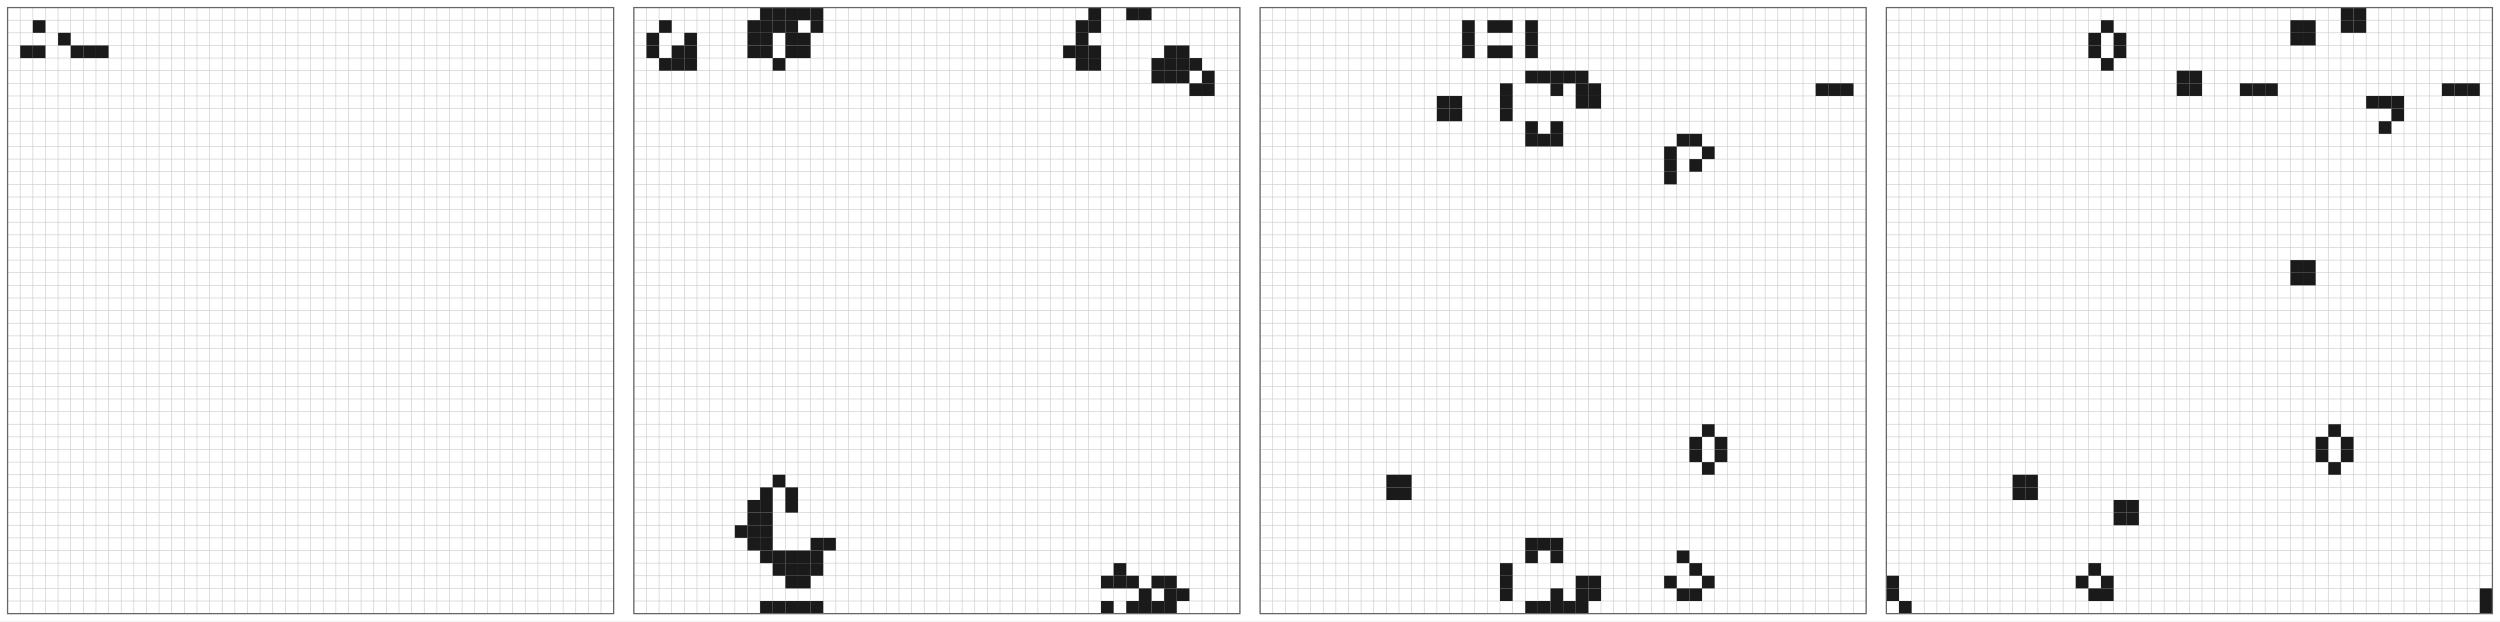
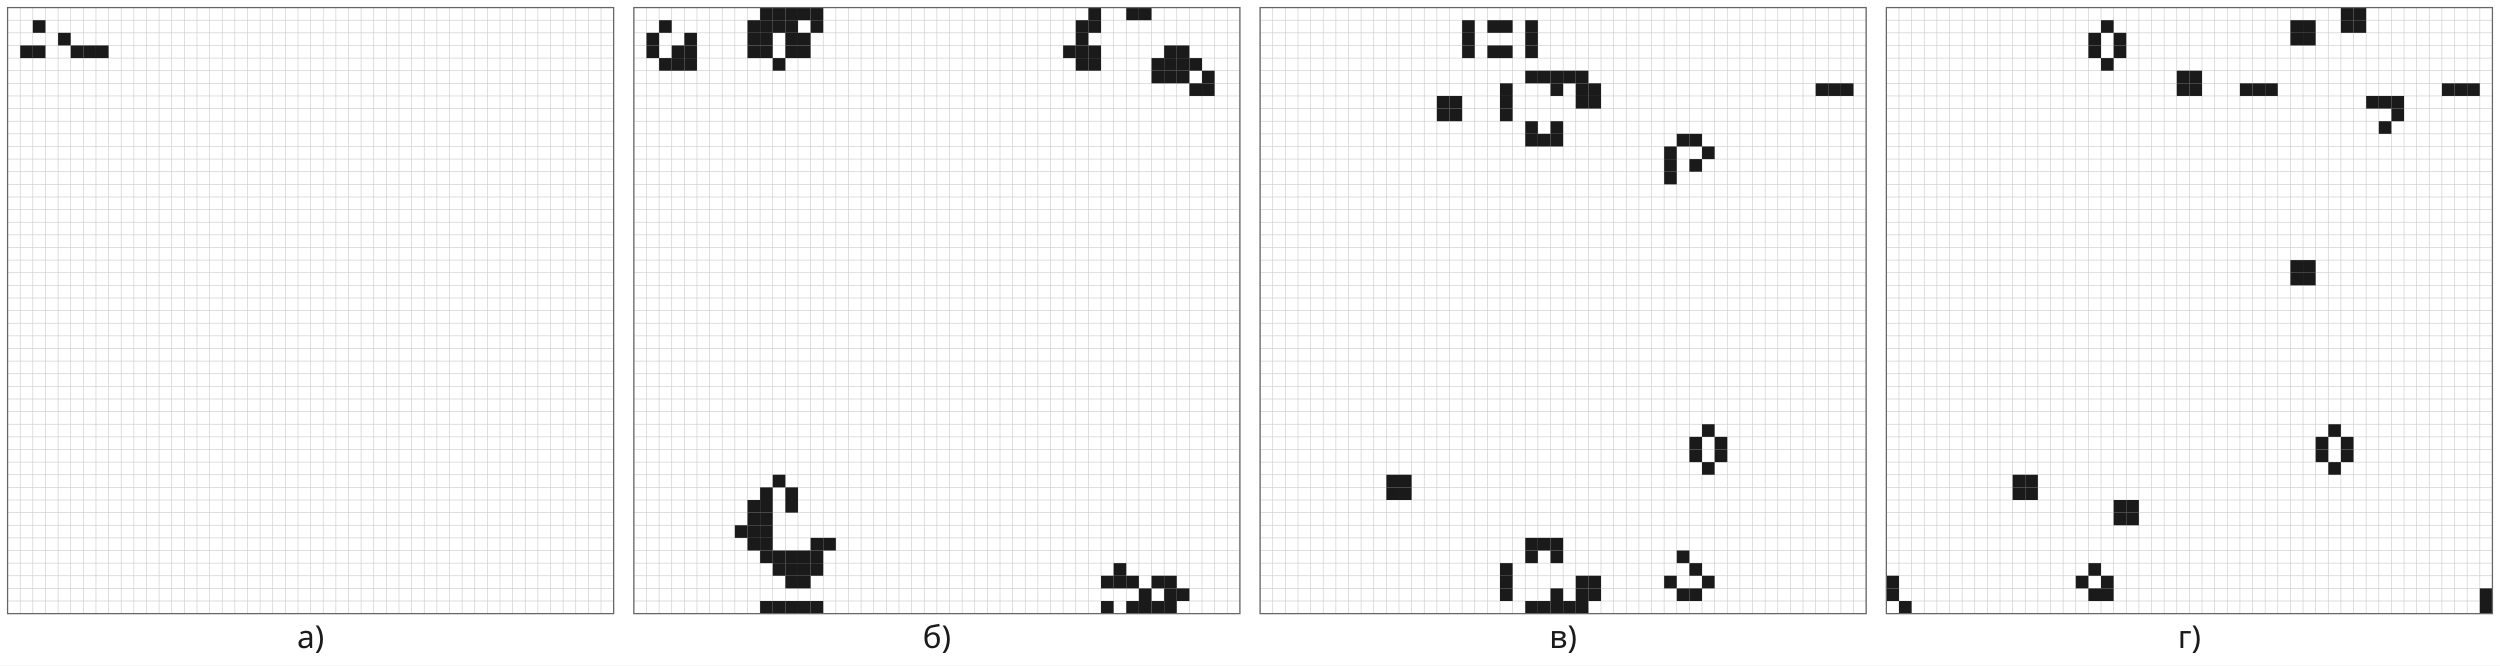
- <svg xmlns="http://www.w3.org/2000/svg" viewBox="0 0 1980 492" width="1980" height="492">
-   <rect width="1980" height="492" fill="#ffffff" />
+ <svg xmlns="http://www.w3.org/2000/svg" viewBox="0 0 1980 527" width="1980" height="527">
+   <rect width="1980" height="527" fill="#ffffff" />
  <g stroke="#cccccc" stroke-width="0.5">
    <line x1="6" y1="6" x2="6" y2="486" />
    <line x1="16" y1="6" x2="16" y2="486" />
    <line x1="26" y1="6" x2="26" y2="486" />
    <line x1="36" y1="6" x2="36" y2="486" />
    <line x1="46" y1="6" x2="46" y2="486" />
    <line x1="56" y1="6" x2="56" y2="486" />
    <line x1="66" y1="6" x2="66" y2="486" />
    <line x1="76" y1="6" x2="76" y2="486" />
    <line x1="86" y1="6" x2="86" y2="486" />
    <line x1="96" y1="6" x2="96" y2="486" />
    <line x1="106" y1="6" x2="106" y2="486" />
    <line x1="116" y1="6" x2="116" y2="486" />
    <line x1="126" y1="6" x2="126" y2="486" />
    <line x1="136" y1="6" x2="136" y2="486" />
    <line x1="146" y1="6" x2="146" y2="486" />
    <line x1="156" y1="6" x2="156" y2="486" />
    <line x1="166" y1="6" x2="166" y2="486" />
    <line x1="176" y1="6" x2="176" y2="486" />
    <line x1="186" y1="6" x2="186" y2="486" />
    <line x1="196" y1="6" x2="196" y2="486" />
    <line x1="206" y1="6" x2="206" y2="486" />
    <line x1="216" y1="6" x2="216" y2="486" />
    <line x1="226" y1="6" x2="226" y2="486" />
    <line x1="236" y1="6" x2="236" y2="486" />
    <line x1="246" y1="6" x2="246" y2="486" />
    <line x1="256" y1="6" x2="256" y2="486" />
    <line x1="266" y1="6" x2="266" y2="486" />
    <line x1="276" y1="6" x2="276" y2="486" />
    <line x1="286" y1="6" x2="286" y2="486" />
    <line x1="296" y1="6" x2="296" y2="486" />
    <line x1="306" y1="6" x2="306" y2="486" />
    <line x1="316" y1="6" x2="316" y2="486" />
    <line x1="326" y1="6" x2="326" y2="486" />
    <line x1="336" y1="6" x2="336" y2="486" />
    <line x1="346" y1="6" x2="346" y2="486" />
    <line x1="356" y1="6" x2="356" y2="486" />
    <line x1="366" y1="6" x2="366" y2="486" />
    <line x1="376" y1="6" x2="376" y2="486" />
    <line x1="386" y1="6" x2="386" y2="486" />
    <line x1="396" y1="6" x2="396" y2="486" />
    <line x1="406" y1="6" x2="406" y2="486" />
    <line x1="416" y1="6" x2="416" y2="486" />
    <line x1="426" y1="6" x2="426" y2="486" />
    <line x1="436" y1="6" x2="436" y2="486" />
    <line x1="446" y1="6" x2="446" y2="486" />
    <line x1="456" y1="6" x2="456" y2="486" />
    <line x1="466" y1="6" x2="466" y2="486" />
    <line x1="476" y1="6" x2="476" y2="486" />
    <line x1="486" y1="6" x2="486" y2="486" />
    <line x1="6" y1="6" x2="486" y2="6" />
    <line x1="6" y1="16" x2="486" y2="16" />
    <line x1="6" y1="26" x2="486" y2="26" />
    <line x1="6" y1="36" x2="486" y2="36" />
    <line x1="6" y1="46" x2="486" y2="46" />
    <line x1="6" y1="56" x2="486" y2="56" />
    <line x1="6" y1="66" x2="486" y2="66" />
    <line x1="6" y1="76" x2="486" y2="76" />
    <line x1="6" y1="86" x2="486" y2="86" />
    <line x1="6" y1="96" x2="486" y2="96" />
    <line x1="6" y1="106" x2="486" y2="106" />
    <line x1="6" y1="116" x2="486" y2="116" />
    <line x1="6" y1="126" x2="486" y2="126" />
    <line x1="6" y1="136" x2="486" y2="136" />
    <line x1="6" y1="146" x2="486" y2="146" />
    <line x1="6" y1="156" x2="486" y2="156" />
    <line x1="6" y1="166" x2="486" y2="166" />
    <line x1="6" y1="176" x2="486" y2="176" />
    <line x1="6" y1="186" x2="486" y2="186" />
    <line x1="6" y1="196" x2="486" y2="196" />
    <line x1="6" y1="206" x2="486" y2="206" />
    <line x1="6" y1="216" x2="486" y2="216" />
    <line x1="6" y1="226" x2="486" y2="226" />
    <line x1="6" y1="236" x2="486" y2="236" />
    <line x1="6" y1="246" x2="486" y2="246" />
    <line x1="6" y1="256" x2="486" y2="256" />
    <line x1="6" y1="266" x2="486" y2="266" />
    <line x1="6" y1="276" x2="486" y2="276" />
    <line x1="6" y1="286" x2="486" y2="286" />
    <line x1="6" y1="296" x2="486" y2="296" />
    <line x1="6" y1="306" x2="486" y2="306" />
    <line x1="6" y1="316" x2="486" y2="316" />
    <line x1="6" y1="326" x2="486" y2="326" />
    <line x1="6" y1="336" x2="486" y2="336" />
    <line x1="6" y1="346" x2="486" y2="346" />
    <line x1="6" y1="356" x2="486" y2="356" />
    <line x1="6" y1="366" x2="486" y2="366" />
    <line x1="6" y1="376" x2="486" y2="376" />
    <line x1="6" y1="386" x2="486" y2="386" />
    <line x1="6" y1="396" x2="486" y2="396" />
    <line x1="6" y1="406" x2="486" y2="406" />
    <line x1="6" y1="416" x2="486" y2="416" />
    <line x1="6" y1="426" x2="486" y2="426" />
    <line x1="6" y1="436" x2="486" y2="436" />
    <line x1="6" y1="446" x2="486" y2="446" />
    <line x1="6" y1="456" x2="486" y2="456" />
    <line x1="6" y1="466" x2="486" y2="466" />
    <line x1="6" y1="476" x2="486" y2="476" />
    <line x1="6" y1="486" x2="486" y2="486" />
  </g>
  <rect x="26" y="16" width="10" height="10" fill="#1a1a1a" />
  <rect x="46" y="26" width="10" height="10" fill="#1a1a1a" />
  <rect x="16" y="36" width="10" height="10" fill="#1a1a1a" />
  <rect x="26" y="36" width="10" height="10" fill="#1a1a1a" />
  <rect x="56" y="36" width="10" height="10" fill="#1a1a1a" />
  <rect x="66" y="36" width="10" height="10" fill="#1a1a1a" />
  <rect x="76" y="36" width="10" height="10" fill="#1a1a1a" />
  <rect x="6" y="6" width="480" height="480" fill="none" stroke="#666666" stroke-width="1" />
+   <text x="246.0" y="503.5" font-family="osifont, ISOCPEUR, sans-serif" font-size="25" text-anchor="middle" dominant-baseline="central" fill="#1a1a1a">а)</text>
  <g stroke="#cccccc" stroke-width="0.5">
    <line x1="502" y1="6" x2="502" y2="486" />
    <line x1="512" y1="6" x2="512" y2="486" />
    <line x1="522" y1="6" x2="522" y2="486" />
    <line x1="532" y1="6" x2="532" y2="486" />
    <line x1="542" y1="6" x2="542" y2="486" />
    <line x1="552" y1="6" x2="552" y2="486" />
    <line x1="562" y1="6" x2="562" y2="486" />
    <line x1="572" y1="6" x2="572" y2="486" />
    <line x1="582" y1="6" x2="582" y2="486" />
    <line x1="592" y1="6" x2="592" y2="486" />
    <line x1="602" y1="6" x2="602" y2="486" />
    <line x1="612" y1="6" x2="612" y2="486" />
    <line x1="622" y1="6" x2="622" y2="486" />
    <line x1="632" y1="6" x2="632" y2="486" />
    <line x1="642" y1="6" x2="642" y2="486" />
    <line x1="652" y1="6" x2="652" y2="486" />
    <line x1="662" y1="6" x2="662" y2="486" />
    <line x1="672" y1="6" x2="672" y2="486" />
    <line x1="682" y1="6" x2="682" y2="486" />
    <line x1="692" y1="6" x2="692" y2="486" />
    <line x1="702" y1="6" x2="702" y2="486" />
    <line x1="712" y1="6" x2="712" y2="486" />
    <line x1="722" y1="6" x2="722" y2="486" />
    <line x1="732" y1="6" x2="732" y2="486" />
    <line x1="742" y1="6" x2="742" y2="486" />
    <line x1="752" y1="6" x2="752" y2="486" />
    <line x1="762" y1="6" x2="762" y2="486" />
    <line x1="772" y1="6" x2="772" y2="486" />
    <line x1="782" y1="6" x2="782" y2="486" />
    <line x1="792" y1="6" x2="792" y2="486" />
    <line x1="802" y1="6" x2="802" y2="486" />
    <line x1="812" y1="6" x2="812" y2="486" />
    <line x1="822" y1="6" x2="822" y2="486" />
    <line x1="832" y1="6" x2="832" y2="486" />
    <line x1="842" y1="6" x2="842" y2="486" />
    <line x1="852" y1="6" x2="852" y2="486" />
    <line x1="862" y1="6" x2="862" y2="486" />
    <line x1="872" y1="6" x2="872" y2="486" />
    <line x1="882" y1="6" x2="882" y2="486" />
    <line x1="892" y1="6" x2="892" y2="486" />
    <line x1="902" y1="6" x2="902" y2="486" />
    <line x1="912" y1="6" x2="912" y2="486" />
    <line x1="922" y1="6" x2="922" y2="486" />
    <line x1="932" y1="6" x2="932" y2="486" />
    <line x1="942" y1="6" x2="942" y2="486" />
    <line x1="952" y1="6" x2="952" y2="486" />
    <line x1="962" y1="6" x2="962" y2="486" />
    <line x1="972" y1="6" x2="972" y2="486" />
    <line x1="982" y1="6" x2="982" y2="486" />
    <line x1="502" y1="6" x2="982" y2="6" />
    <line x1="502" y1="16" x2="982" y2="16" />
    <line x1="502" y1="26" x2="982" y2="26" />
    <line x1="502" y1="36" x2="982" y2="36" />
    <line x1="502" y1="46" x2="982" y2="46" />
    <line x1="502" y1="56" x2="982" y2="56" />
    <line x1="502" y1="66" x2="982" y2="66" />
    <line x1="502" y1="76" x2="982" y2="76" />
    <line x1="502" y1="86" x2="982" y2="86" />
    <line x1="502" y1="96" x2="982" y2="96" />
    <line x1="502" y1="106" x2="982" y2="106" />
    <line x1="502" y1="116" x2="982" y2="116" />
    <line x1="502" y1="126" x2="982" y2="126" />
    <line x1="502" y1="136" x2="982" y2="136" />
    <line x1="502" y1="146" x2="982" y2="146" />
    <line x1="502" y1="156" x2="982" y2="156" />
    <line x1="502" y1="166" x2="982" y2="166" />
    <line x1="502" y1="176" x2="982" y2="176" />
    <line x1="502" y1="186" x2="982" y2="186" />
    <line x1="502" y1="196" x2="982" y2="196" />
    <line x1="502" y1="206" x2="982" y2="206" />
    <line x1="502" y1="216" x2="982" y2="216" />
    <line x1="502" y1="226" x2="982" y2="226" />
    <line x1="502" y1="236" x2="982" y2="236" />
    <line x1="502" y1="246" x2="982" y2="246" />
    <line x1="502" y1="256" x2="982" y2="256" />
    <line x1="502" y1="266" x2="982" y2="266" />
    <line x1="502" y1="276" x2="982" y2="276" />
    <line x1="502" y1="286" x2="982" y2="286" />
    <line x1="502" y1="296" x2="982" y2="296" />
    <line x1="502" y1="306" x2="982" y2="306" />
    <line x1="502" y1="316" x2="982" y2="316" />
    <line x1="502" y1="326" x2="982" y2="326" />
    <line x1="502" y1="336" x2="982" y2="336" />
    <line x1="502" y1="346" x2="982" y2="346" />
    <line x1="502" y1="356" x2="982" y2="356" />
    <line x1="502" y1="366" x2="982" y2="366" />
    <line x1="502" y1="376" x2="982" y2="376" />
    <line x1="502" y1="386" x2="982" y2="386" />
    <line x1="502" y1="396" x2="982" y2="396" />
    <line x1="502" y1="406" x2="982" y2="406" />
    <line x1="502" y1="416" x2="982" y2="416" />
    <line x1="502" y1="426" x2="982" y2="426" />
    <line x1="502" y1="436" x2="982" y2="436" />
    <line x1="502" y1="446" x2="982" y2="446" />
    <line x1="502" y1="456" x2="982" y2="456" />
    <line x1="502" y1="466" x2="982" y2="466" />
    <line x1="502" y1="476" x2="982" y2="476" />
    <line x1="502" y1="486" x2="982" y2="486" />
  </g>
  <rect x="602" y="6" width="10" height="10" fill="#1a1a1a" />
  <rect x="612" y="6" width="10" height="10" fill="#1a1a1a" />
  <rect x="622" y="6" width="10" height="10" fill="#1a1a1a" />
  <rect x="632" y="6" width="10" height="10" fill="#1a1a1a" />
  <rect x="642" y="6" width="10" height="10" fill="#1a1a1a" />
  <rect x="862" y="6" width="10" height="10" fill="#1a1a1a" />
  <rect x="892" y="6" width="10" height="10" fill="#1a1a1a" />
  <rect x="902" y="6" width="10" height="10" fill="#1a1a1a" />
  <rect x="522" y="16" width="10" height="10" fill="#1a1a1a" />
  <rect x="592" y="16" width="10" height="10" fill="#1a1a1a" />
  <rect x="602" y="16" width="10" height="10" fill="#1a1a1a" />
  <rect x="612" y="16" width="10" height="10" fill="#1a1a1a" />
  <rect x="622" y="16" width="10" height="10" fill="#1a1a1a" />
  <rect x="642" y="16" width="10" height="10" fill="#1a1a1a" />
  <rect x="852" y="16" width="10" height="10" fill="#1a1a1a" />
  <rect x="862" y="16" width="10" height="10" fill="#1a1a1a" />
  <rect x="512" y="26" width="10" height="10" fill="#1a1a1a" />
  <rect x="542" y="26" width="10" height="10" fill="#1a1a1a" />
  <rect x="592" y="26" width="10" height="10" fill="#1a1a1a" />
  <rect x="602" y="26" width="10" height="10" fill="#1a1a1a" />
  <rect x="622" y="26" width="10" height="10" fill="#1a1a1a" />
  <rect x="632" y="26" width="10" height="10" fill="#1a1a1a" />
  <rect x="852" y="26" width="10" height="10" fill="#1a1a1a" />
  <rect x="512" y="36" width="10" height="10" fill="#1a1a1a" />
  <rect x="532" y="36" width="10" height="10" fill="#1a1a1a" />
  <rect x="542" y="36" width="10" height="10" fill="#1a1a1a" />
  <rect x="592" y="36" width="10" height="10" fill="#1a1a1a" />
  <rect x="602" y="36" width="10" height="10" fill="#1a1a1a" />
  <rect x="622" y="36" width="10" height="10" fill="#1a1a1a" />
  <rect x="632" y="36" width="10" height="10" fill="#1a1a1a" />
  <rect x="842" y="36" width="10" height="10" fill="#1a1a1a" />
  <rect x="852" y="36" width="10" height="10" fill="#1a1a1a" />
  <rect x="862" y="36" width="10" height="10" fill="#1a1a1a" />
  <rect x="922" y="36" width="10" height="10" fill="#1a1a1a" />
  <rect x="932" y="36" width="10" height="10" fill="#1a1a1a" />
  <rect x="522" y="46" width="10" height="10" fill="#1a1a1a" />
  <rect x="532" y="46" width="10" height="10" fill="#1a1a1a" />
  <rect x="542" y="46" width="10" height="10" fill="#1a1a1a" />
  <rect x="612" y="46" width="10" height="10" fill="#1a1a1a" />
  <rect x="852" y="46" width="10" height="10" fill="#1a1a1a" />
  <rect x="862" y="46" width="10" height="10" fill="#1a1a1a" />
  <rect x="912" y="46" width="10" height="10" fill="#1a1a1a" />
  <rect x="922" y="46" width="10" height="10" fill="#1a1a1a" />
  <rect x="932" y="46" width="10" height="10" fill="#1a1a1a" />
  <rect x="942" y="46" width="10" height="10" fill="#1a1a1a" />
  <rect x="912" y="56" width="10" height="10" fill="#1a1a1a" />
  <rect x="922" y="56" width="10" height="10" fill="#1a1a1a" />
  <rect x="932" y="56" width="10" height="10" fill="#1a1a1a" />
  <rect x="952" y="56" width="10" height="10" fill="#1a1a1a" />
  <rect x="942" y="66" width="10" height="10" fill="#1a1a1a" />
  <rect x="952" y="66" width="10" height="10" fill="#1a1a1a" />
  <rect x="612" y="376" width="10" height="10" fill="#1a1a1a" />
  <rect x="602" y="386" width="10" height="10" fill="#1a1a1a" />
  <rect x="622" y="386" width="10" height="10" fill="#1a1a1a" />
  <rect x="592" y="396" width="10" height="10" fill="#1a1a1a" />
  <rect x="602" y="396" width="10" height="10" fill="#1a1a1a" />
  <rect x="622" y="396" width="10" height="10" fill="#1a1a1a" />
  <rect x="592" y="406" width="10" height="10" fill="#1a1a1a" />
  <rect x="602" y="406" width="10" height="10" fill="#1a1a1a" />
  <rect x="582" y="416" width="10" height="10" fill="#1a1a1a" />
  <rect x="592" y="416" width="10" height="10" fill="#1a1a1a" />
  <rect x="602" y="416" width="10" height="10" fill="#1a1a1a" />
  <rect x="592" y="426" width="10" height="10" fill="#1a1a1a" />
  <rect x="602" y="426" width="10" height="10" fill="#1a1a1a" />
  <rect x="642" y="426" width="10" height="10" fill="#1a1a1a" />
  <rect x="652" y="426" width="10" height="10" fill="#1a1a1a" />
  <rect x="602" y="436" width="10" height="10" fill="#1a1a1a" />
  <rect x="612" y="436" width="10" height="10" fill="#1a1a1a" />
  <rect x="622" y="436" width="10" height="10" fill="#1a1a1a" />
  <rect x="632" y="436" width="10" height="10" fill="#1a1a1a" />
  <rect x="642" y="436" width="10" height="10" fill="#1a1a1a" />
  <rect x="612" y="446" width="10" height="10" fill="#1a1a1a" />
  <rect x="622" y="446" width="10" height="10" fill="#1a1a1a" />
  <rect x="632" y="446" width="10" height="10" fill="#1a1a1a" />
  <rect x="642" y="446" width="10" height="10" fill="#1a1a1a" />
  <rect x="882" y="446" width="10" height="10" fill="#1a1a1a" />
  <rect x="622" y="456" width="10" height="10" fill="#1a1a1a" />
  <rect x="632" y="456" width="10" height="10" fill="#1a1a1a" />
  <rect x="872" y="456" width="10" height="10" fill="#1a1a1a" />
  <rect x="882" y="456" width="10" height="10" fill="#1a1a1a" />
  <rect x="892" y="456" width="10" height="10" fill="#1a1a1a" />
  <rect x="912" y="456" width="10" height="10" fill="#1a1a1a" />
  <rect x="922" y="456" width="10" height="10" fill="#1a1a1a" />
  <rect x="902" y="466" width="10" height="10" fill="#1a1a1a" />
  <rect x="922" y="466" width="10" height="10" fill="#1a1a1a" />
  <rect x="932" y="466" width="10" height="10" fill="#1a1a1a" />
  <rect x="602" y="476" width="10" height="10" fill="#1a1a1a" />
  <rect x="612" y="476" width="10" height="10" fill="#1a1a1a" />
  <rect x="622" y="476" width="10" height="10" fill="#1a1a1a" />
  <rect x="632" y="476" width="10" height="10" fill="#1a1a1a" />
  <rect x="642" y="476" width="10" height="10" fill="#1a1a1a" />
  <rect x="872" y="476" width="10" height="10" fill="#1a1a1a" />
  <rect x="892" y="476" width="10" height="10" fill="#1a1a1a" />
  <rect x="902" y="476" width="10" height="10" fill="#1a1a1a" />
  <rect x="912" y="476" width="10" height="10" fill="#1a1a1a" />
  <rect x="922" y="476" width="10" height="10" fill="#1a1a1a" />
  <rect x="502" y="6" width="480" height="480" fill="none" stroke="#666666" stroke-width="1" />
+   <text x="742.0" y="503.5" font-family="osifont, ISOCPEUR, sans-serif" font-size="25" text-anchor="middle" dominant-baseline="central" fill="#1a1a1a">б)</text>
  <g stroke="#cccccc" stroke-width="0.5">
    <line x1="998" y1="6" x2="998" y2="486" />
    <line x1="1008" y1="6" x2="1008" y2="486" />
    <line x1="1018" y1="6" x2="1018" y2="486" />
    <line x1="1028" y1="6" x2="1028" y2="486" />
    <line x1="1038" y1="6" x2="1038" y2="486" />
    <line x1="1048" y1="6" x2="1048" y2="486" />
    <line x1="1058" y1="6" x2="1058" y2="486" />
    <line x1="1068" y1="6" x2="1068" y2="486" />
    <line x1="1078" y1="6" x2="1078" y2="486" />
    <line x1="1088" y1="6" x2="1088" y2="486" />
    <line x1="1098" y1="6" x2="1098" y2="486" />
    <line x1="1108" y1="6" x2="1108" y2="486" />
    <line x1="1118" y1="6" x2="1118" y2="486" />
    <line x1="1128" y1="6" x2="1128" y2="486" />
    <line x1="1138" y1="6" x2="1138" y2="486" />
    <line x1="1148" y1="6" x2="1148" y2="486" />
    <line x1="1158" y1="6" x2="1158" y2="486" />
    <line x1="1168" y1="6" x2="1168" y2="486" />
    <line x1="1178" y1="6" x2="1178" y2="486" />
    <line x1="1188" y1="6" x2="1188" y2="486" />
    <line x1="1198" y1="6" x2="1198" y2="486" />
    <line x1="1208" y1="6" x2="1208" y2="486" />
    <line x1="1218" y1="6" x2="1218" y2="486" />
    <line x1="1228" y1="6" x2="1228" y2="486" />
    <line x1="1238" y1="6" x2="1238" y2="486" />
    <line x1="1248" y1="6" x2="1248" y2="486" />
    <line x1="1258" y1="6" x2="1258" y2="486" />
    <line x1="1268" y1="6" x2="1268" y2="486" />
    <line x1="1278" y1="6" x2="1278" y2="486" />
    <line x1="1288" y1="6" x2="1288" y2="486" />
    <line x1="1298" y1="6" x2="1298" y2="486" />
    <line x1="1308" y1="6" x2="1308" y2="486" />
    <line x1="1318" y1="6" x2="1318" y2="486" />
    <line x1="1328" y1="6" x2="1328" y2="486" />
    <line x1="1338" y1="6" x2="1338" y2="486" />
    <line x1="1348" y1="6" x2="1348" y2="486" />
    <line x1="1358" y1="6" x2="1358" y2="486" />
    <line x1="1368" y1="6" x2="1368" y2="486" />
    <line x1="1378" y1="6" x2="1378" y2="486" />
    <line x1="1388" y1="6" x2="1388" y2="486" />
    <line x1="1398" y1="6" x2="1398" y2="486" />
    <line x1="1408" y1="6" x2="1408" y2="486" />
    <line x1="1418" y1="6" x2="1418" y2="486" />
    <line x1="1428" y1="6" x2="1428" y2="486" />
    <line x1="1438" y1="6" x2="1438" y2="486" />
    <line x1="1448" y1="6" x2="1448" y2="486" />
    <line x1="1458" y1="6" x2="1458" y2="486" />
    <line x1="1468" y1="6" x2="1468" y2="486" />
    <line x1="1478" y1="6" x2="1478" y2="486" />
    <line x1="998" y1="6" x2="1478" y2="6" />
    <line x1="998" y1="16" x2="1478" y2="16" />
    <line x1="998" y1="26" x2="1478" y2="26" />
    <line x1="998" y1="36" x2="1478" y2="36" />
    <line x1="998" y1="46" x2="1478" y2="46" />
    <line x1="998" y1="56" x2="1478" y2="56" />
    <line x1="998" y1="66" x2="1478" y2="66" />
    <line x1="998" y1="76" x2="1478" y2="76" />
    <line x1="998" y1="86" x2="1478" y2="86" />
    <line x1="998" y1="96" x2="1478" y2="96" />
    <line x1="998" y1="106" x2="1478" y2="106" />
    <line x1="998" y1="116" x2="1478" y2="116" />
    <line x1="998" y1="126" x2="1478" y2="126" />
    <line x1="998" y1="136" x2="1478" y2="136" />
    <line x1="998" y1="146" x2="1478" y2="146" />
    <line x1="998" y1="156" x2="1478" y2="156" />
    <line x1="998" y1="166" x2="1478" y2="166" />
    <line x1="998" y1="176" x2="1478" y2="176" />
    <line x1="998" y1="186" x2="1478" y2="186" />
    <line x1="998" y1="196" x2="1478" y2="196" />
    <line x1="998" y1="206" x2="1478" y2="206" />
    <line x1="998" y1="216" x2="1478" y2="216" />
    <line x1="998" y1="226" x2="1478" y2="226" />
    <line x1="998" y1="236" x2="1478" y2="236" />
    <line x1="998" y1="246" x2="1478" y2="246" />
    <line x1="998" y1="256" x2="1478" y2="256" />
    <line x1="998" y1="266" x2="1478" y2="266" />
    <line x1="998" y1="276" x2="1478" y2="276" />
    <line x1="998" y1="286" x2="1478" y2="286" />
    <line x1="998" y1="296" x2="1478" y2="296" />
    <line x1="998" y1="306" x2="1478" y2="306" />
    <line x1="998" y1="316" x2="1478" y2="316" />
    <line x1="998" y1="326" x2="1478" y2="326" />
    <line x1="998" y1="336" x2="1478" y2="336" />
    <line x1="998" y1="346" x2="1478" y2="346" />
    <line x1="998" y1="356" x2="1478" y2="356" />
    <line x1="998" y1="366" x2="1478" y2="366" />
    <line x1="998" y1="376" x2="1478" y2="376" />
    <line x1="998" y1="386" x2="1478" y2="386" />
    <line x1="998" y1="396" x2="1478" y2="396" />
    <line x1="998" y1="406" x2="1478" y2="406" />
    <line x1="998" y1="416" x2="1478" y2="416" />
    <line x1="998" y1="426" x2="1478" y2="426" />
    <line x1="998" y1="436" x2="1478" y2="436" />
    <line x1="998" y1="446" x2="1478" y2="446" />
    <line x1="998" y1="456" x2="1478" y2="456" />
    <line x1="998" y1="466" x2="1478" y2="466" />
    <line x1="998" y1="476" x2="1478" y2="476" />
    <line x1="998" y1="486" x2="1478" y2="486" />
  </g>
  <rect x="1158" y="16" width="10" height="10" fill="#1a1a1a" />
  <rect x="1178" y="16" width="10" height="10" fill="#1a1a1a" />
  <rect x="1188" y="16" width="10" height="10" fill="#1a1a1a" />
  <rect x="1208" y="16" width="10" height="10" fill="#1a1a1a" />
  <rect x="1158" y="26" width="10" height="10" fill="#1a1a1a" />
  <rect x="1208" y="26" width="10" height="10" fill="#1a1a1a" />
  <rect x="1158" y="36" width="10" height="10" fill="#1a1a1a" />
  <rect x="1178" y="36" width="10" height="10" fill="#1a1a1a" />
  <rect x="1188" y="36" width="10" height="10" fill="#1a1a1a" />
  <rect x="1208" y="36" width="10" height="10" fill="#1a1a1a" />
  <rect x="1208" y="56" width="10" height="10" fill="#1a1a1a" />
  <rect x="1218" y="56" width="10" height="10" fill="#1a1a1a" />
  <rect x="1228" y="56" width="10" height="10" fill="#1a1a1a" />
  <rect x="1238" y="56" width="10" height="10" fill="#1a1a1a" />
  <rect x="1248" y="56" width="10" height="10" fill="#1a1a1a" />
  <rect x="1188" y="66" width="10" height="10" fill="#1a1a1a" />
  <rect x="1228" y="66" width="10" height="10" fill="#1a1a1a" />
  <rect x="1248" y="66" width="10" height="10" fill="#1a1a1a" />
  <rect x="1258" y="66" width="10" height="10" fill="#1a1a1a" />
  <rect x="1438" y="66" width="10" height="10" fill="#1a1a1a" />
  <rect x="1448" y="66" width="10" height="10" fill="#1a1a1a" />
  <rect x="1458" y="66" width="10" height="10" fill="#1a1a1a" />
  <rect x="1138" y="76" width="10" height="10" fill="#1a1a1a" />
  <rect x="1148" y="76" width="10" height="10" fill="#1a1a1a" />
  <rect x="1188" y="76" width="10" height="10" fill="#1a1a1a" />
  <rect x="1248" y="76" width="10" height="10" fill="#1a1a1a" />
  <rect x="1258" y="76" width="10" height="10" fill="#1a1a1a" />
  <rect x="1138" y="86" width="10" height="10" fill="#1a1a1a" />
  <rect x="1148" y="86" width="10" height="10" fill="#1a1a1a" />
  <rect x="1188" y="86" width="10" height="10" fill="#1a1a1a" />
  <rect x="1208" y="96" width="10" height="10" fill="#1a1a1a" />
  <rect x="1228" y="96" width="10" height="10" fill="#1a1a1a" />
  <rect x="1208" y="106" width="10" height="10" fill="#1a1a1a" />
  <rect x="1218" y="106" width="10" height="10" fill="#1a1a1a" />
  <rect x="1228" y="106" width="10" height="10" fill="#1a1a1a" />
  <rect x="1328" y="106" width="10" height="10" fill="#1a1a1a" />
  <rect x="1338" y="106" width="10" height="10" fill="#1a1a1a" />
  <rect x="1318" y="116" width="10" height="10" fill="#1a1a1a" />
  <rect x="1348" y="116" width="10" height="10" fill="#1a1a1a" />
  <rect x="1318" y="126" width="10" height="10" fill="#1a1a1a" />
  <rect x="1338" y="126" width="10" height="10" fill="#1a1a1a" />
  <rect x="1318" y="136" width="10" height="10" fill="#1a1a1a" />
  <rect x="1348" y="336" width="10" height="10" fill="#1a1a1a" />
  <rect x="1338" y="346" width="10" height="10" fill="#1a1a1a" />
  <rect x="1358" y="346" width="10" height="10" fill="#1a1a1a" />
  <rect x="1338" y="356" width="10" height="10" fill="#1a1a1a" />
  <rect x="1358" y="356" width="10" height="10" fill="#1a1a1a" />
  <rect x="1348" y="366" width="10" height="10" fill="#1a1a1a" />
  <rect x="1098" y="376" width="10" height="10" fill="#1a1a1a" />
  <rect x="1108" y="376" width="10" height="10" fill="#1a1a1a" />
  <rect x="1098" y="386" width="10" height="10" fill="#1a1a1a" />
  <rect x="1108" y="386" width="10" height="10" fill="#1a1a1a" />
  <rect x="1208" y="426" width="10" height="10" fill="#1a1a1a" />
  <rect x="1218" y="426" width="10" height="10" fill="#1a1a1a" />
  <rect x="1228" y="426" width="10" height="10" fill="#1a1a1a" />
  <rect x="1208" y="436" width="10" height="10" fill="#1a1a1a" />
  <rect x="1228" y="436" width="10" height="10" fill="#1a1a1a" />
  <rect x="1328" y="436" width="10" height="10" fill="#1a1a1a" />
  <rect x="1188" y="446" width="10" height="10" fill="#1a1a1a" />
  <rect x="1338" y="446" width="10" height="10" fill="#1a1a1a" />
  <rect x="1188" y="456" width="10" height="10" fill="#1a1a1a" />
  <rect x="1248" y="456" width="10" height="10" fill="#1a1a1a" />
  <rect x="1258" y="456" width="10" height="10" fill="#1a1a1a" />
  <rect x="1318" y="456" width="10" height="10" fill="#1a1a1a" />
  <rect x="1348" y="456" width="10" height="10" fill="#1a1a1a" />
  <rect x="1188" y="466" width="10" height="10" fill="#1a1a1a" />
  <rect x="1228" y="466" width="10" height="10" fill="#1a1a1a" />
  <rect x="1248" y="466" width="10" height="10" fill="#1a1a1a" />
  <rect x="1258" y="466" width="10" height="10" fill="#1a1a1a" />
  <rect x="1328" y="466" width="10" height="10" fill="#1a1a1a" />
  <rect x="1338" y="466" width="10" height="10" fill="#1a1a1a" />
  <rect x="1208" y="476" width="10" height="10" fill="#1a1a1a" />
  <rect x="1218" y="476" width="10" height="10" fill="#1a1a1a" />
  <rect x="1228" y="476" width="10" height="10" fill="#1a1a1a" />
  <rect x="1238" y="476" width="10" height="10" fill="#1a1a1a" />
  <rect x="1248" y="476" width="10" height="10" fill="#1a1a1a" />
  <rect x="998" y="6" width="480" height="480" fill="none" stroke="#666666" stroke-width="1" />
+   <text x="1238.0" y="503.5" font-family="osifont, ISOCPEUR, sans-serif" font-size="25" text-anchor="middle" dominant-baseline="central" fill="#1a1a1a">в)</text>
  <g stroke="#cccccc" stroke-width="0.5">
    <line x1="1494" y1="6" x2="1494" y2="486" />
    <line x1="1504" y1="6" x2="1504" y2="486" />
    <line x1="1514" y1="6" x2="1514" y2="486" />
    <line x1="1524" y1="6" x2="1524" y2="486" />
    <line x1="1534" y1="6" x2="1534" y2="486" />
    <line x1="1544" y1="6" x2="1544" y2="486" />
    <line x1="1554" y1="6" x2="1554" y2="486" />
    <line x1="1564" y1="6" x2="1564" y2="486" />
    <line x1="1574" y1="6" x2="1574" y2="486" />
    <line x1="1584" y1="6" x2="1584" y2="486" />
    <line x1="1594" y1="6" x2="1594" y2="486" />
    <line x1="1604" y1="6" x2="1604" y2="486" />
    <line x1="1614" y1="6" x2="1614" y2="486" />
    <line x1="1624" y1="6" x2="1624" y2="486" />
    <line x1="1634" y1="6" x2="1634" y2="486" />
    <line x1="1644" y1="6" x2="1644" y2="486" />
    <line x1="1654" y1="6" x2="1654" y2="486" />
    <line x1="1664" y1="6" x2="1664" y2="486" />
    <line x1="1674" y1="6" x2="1674" y2="486" />
    <line x1="1684" y1="6" x2="1684" y2="486" />
    <line x1="1694" y1="6" x2="1694" y2="486" />
    <line x1="1704" y1="6" x2="1704" y2="486" />
    <line x1="1714" y1="6" x2="1714" y2="486" />
    <line x1="1724" y1="6" x2="1724" y2="486" />
    <line x1="1734" y1="6" x2="1734" y2="486" />
    <line x1="1744" y1="6" x2="1744" y2="486" />
    <line x1="1754" y1="6" x2="1754" y2="486" />
    <line x1="1764" y1="6" x2="1764" y2="486" />
    <line x1="1774" y1="6" x2="1774" y2="486" />
    <line x1="1784" y1="6" x2="1784" y2="486" />
    <line x1="1794" y1="6" x2="1794" y2="486" />
    <line x1="1804" y1="6" x2="1804" y2="486" />
    <line x1="1814" y1="6" x2="1814" y2="486" />
    <line x1="1824" y1="6" x2="1824" y2="486" />
    <line x1="1834" y1="6" x2="1834" y2="486" />
    <line x1="1844" y1="6" x2="1844" y2="486" />
    <line x1="1854" y1="6" x2="1854" y2="486" />
    <line x1="1864" y1="6" x2="1864" y2="486" />
    <line x1="1874" y1="6" x2="1874" y2="486" />
    <line x1="1884" y1="6" x2="1884" y2="486" />
    <line x1="1894" y1="6" x2="1894" y2="486" />
    <line x1="1904" y1="6" x2="1904" y2="486" />
    <line x1="1914" y1="6" x2="1914" y2="486" />
    <line x1="1924" y1="6" x2="1924" y2="486" />
    <line x1="1934" y1="6" x2="1934" y2="486" />
    <line x1="1944" y1="6" x2="1944" y2="486" />
    <line x1="1954" y1="6" x2="1954" y2="486" />
    <line x1="1964" y1="6" x2="1964" y2="486" />
    <line x1="1974" y1="6" x2="1974" y2="486" />
    <line x1="1494" y1="6" x2="1974" y2="6" />
    <line x1="1494" y1="16" x2="1974" y2="16" />
    <line x1="1494" y1="26" x2="1974" y2="26" />
    <line x1="1494" y1="36" x2="1974" y2="36" />
    <line x1="1494" y1="46" x2="1974" y2="46" />
    <line x1="1494" y1="56" x2="1974" y2="56" />
    <line x1="1494" y1="66" x2="1974" y2="66" />
    <line x1="1494" y1="76" x2="1974" y2="76" />
    <line x1="1494" y1="86" x2="1974" y2="86" />
    <line x1="1494" y1="96" x2="1974" y2="96" />
    <line x1="1494" y1="106" x2="1974" y2="106" />
    <line x1="1494" y1="116" x2="1974" y2="116" />
    <line x1="1494" y1="126" x2="1974" y2="126" />
    <line x1="1494" y1="136" x2="1974" y2="136" />
    <line x1="1494" y1="146" x2="1974" y2="146" />
    <line x1="1494" y1="156" x2="1974" y2="156" />
    <line x1="1494" y1="166" x2="1974" y2="166" />
    <line x1="1494" y1="176" x2="1974" y2="176" />
    <line x1="1494" y1="186" x2="1974" y2="186" />
    <line x1="1494" y1="196" x2="1974" y2="196" />
    <line x1="1494" y1="206" x2="1974" y2="206" />
    <line x1="1494" y1="216" x2="1974" y2="216" />
    <line x1="1494" y1="226" x2="1974" y2="226" />
    <line x1="1494" y1="236" x2="1974" y2="236" />
    <line x1="1494" y1="246" x2="1974" y2="246" />
    <line x1="1494" y1="256" x2="1974" y2="256" />
    <line x1="1494" y1="266" x2="1974" y2="266" />
    <line x1="1494" y1="276" x2="1974" y2="276" />
    <line x1="1494" y1="286" x2="1974" y2="286" />
    <line x1="1494" y1="296" x2="1974" y2="296" />
    <line x1="1494" y1="306" x2="1974" y2="306" />
    <line x1="1494" y1="316" x2="1974" y2="316" />
    <line x1="1494" y1="326" x2="1974" y2="326" />
    <line x1="1494" y1="336" x2="1974" y2="336" />
    <line x1="1494" y1="346" x2="1974" y2="346" />
    <line x1="1494" y1="356" x2="1974" y2="356" />
    <line x1="1494" y1="366" x2="1974" y2="366" />
    <line x1="1494" y1="376" x2="1974" y2="376" />
    <line x1="1494" y1="386" x2="1974" y2="386" />
    <line x1="1494" y1="396" x2="1974" y2="396" />
    <line x1="1494" y1="406" x2="1974" y2="406" />
    <line x1="1494" y1="416" x2="1974" y2="416" />
    <line x1="1494" y1="426" x2="1974" y2="426" />
    <line x1="1494" y1="436" x2="1974" y2="436" />
    <line x1="1494" y1="446" x2="1974" y2="446" />
    <line x1="1494" y1="456" x2="1974" y2="456" />
    <line x1="1494" y1="466" x2="1974" y2="466" />
    <line x1="1494" y1="476" x2="1974" y2="476" />
    <line x1="1494" y1="486" x2="1974" y2="486" />
  </g>
  <rect x="1854" y="6" width="10" height="10" fill="#1a1a1a" />
  <rect x="1864" y="6" width="10" height="10" fill="#1a1a1a" />
  <rect x="1664" y="16" width="10" height="10" fill="#1a1a1a" />
  <rect x="1814" y="16" width="10" height="10" fill="#1a1a1a" />
  <rect x="1824" y="16" width="10" height="10" fill="#1a1a1a" />
  <rect x="1854" y="16" width="10" height="10" fill="#1a1a1a" />
  <rect x="1864" y="16" width="10" height="10" fill="#1a1a1a" />
  <rect x="1654" y="26" width="10" height="10" fill="#1a1a1a" />
  <rect x="1674" y="26" width="10" height="10" fill="#1a1a1a" />
  <rect x="1814" y="26" width="10" height="10" fill="#1a1a1a" />
  <rect x="1824" y="26" width="10" height="10" fill="#1a1a1a" />
  <rect x="1654" y="36" width="10" height="10" fill="#1a1a1a" />
  <rect x="1674" y="36" width="10" height="10" fill="#1a1a1a" />
  <rect x="1664" y="46" width="10" height="10" fill="#1a1a1a" />
  <rect x="1724" y="56" width="10" height="10" fill="#1a1a1a" />
  <rect x="1734" y="56" width="10" height="10" fill="#1a1a1a" />
  <rect x="1724" y="66" width="10" height="10" fill="#1a1a1a" />
  <rect x="1734" y="66" width="10" height="10" fill="#1a1a1a" />
  <rect x="1774" y="66" width="10" height="10" fill="#1a1a1a" />
  <rect x="1784" y="66" width="10" height="10" fill="#1a1a1a" />
  <rect x="1794" y="66" width="10" height="10" fill="#1a1a1a" />
  <rect x="1934" y="66" width="10" height="10" fill="#1a1a1a" />
  <rect x="1944" y="66" width="10" height="10" fill="#1a1a1a" />
  <rect x="1954" y="66" width="10" height="10" fill="#1a1a1a" />
  <rect x="1874" y="76" width="10" height="10" fill="#1a1a1a" />
  <rect x="1884" y="76" width="10" height="10" fill="#1a1a1a" />
  <rect x="1894" y="76" width="10" height="10" fill="#1a1a1a" />
  <rect x="1894" y="86" width="10" height="10" fill="#1a1a1a" />
  <rect x="1884" y="96" width="10" height="10" fill="#1a1a1a" />
  <rect x="1814" y="206" width="10" height="10" fill="#1a1a1a" />
  <rect x="1824" y="206" width="10" height="10" fill="#1a1a1a" />
  <rect x="1814" y="216" width="10" height="10" fill="#1a1a1a" />
  <rect x="1824" y="216" width="10" height="10" fill="#1a1a1a" />
  <rect x="1844" y="336" width="10" height="10" fill="#1a1a1a" />
  <rect x="1834" y="346" width="10" height="10" fill="#1a1a1a" />
  <rect x="1854" y="346" width="10" height="10" fill="#1a1a1a" />
  <rect x="1834" y="356" width="10" height="10" fill="#1a1a1a" />
  <rect x="1854" y="356" width="10" height="10" fill="#1a1a1a" />
  <rect x="1844" y="366" width="10" height="10" fill="#1a1a1a" />
  <rect x="1594" y="376" width="10" height="10" fill="#1a1a1a" />
  <rect x="1604" y="376" width="10" height="10" fill="#1a1a1a" />
  <rect x="1594" y="386" width="10" height="10" fill="#1a1a1a" />
  <rect x="1604" y="386" width="10" height="10" fill="#1a1a1a" />
  <rect x="1674" y="396" width="10" height="10" fill="#1a1a1a" />
  <rect x="1684" y="396" width="10" height="10" fill="#1a1a1a" />
  <rect x="1674" y="406" width="10" height="10" fill="#1a1a1a" />
  <rect x="1684" y="406" width="10" height="10" fill="#1a1a1a" />
  <rect x="1654" y="446" width="10" height="10" fill="#1a1a1a" />
  <rect x="1494" y="456" width="10" height="10" fill="#1a1a1a" />
  <rect x="1644" y="456" width="10" height="10" fill="#1a1a1a" />
  <rect x="1664" y="456" width="10" height="10" fill="#1a1a1a" />
  <rect x="1494" y="466" width="10" height="10" fill="#1a1a1a" />
  <rect x="1654" y="466" width="10" height="10" fill="#1a1a1a" />
  <rect x="1664" y="466" width="10" height="10" fill="#1a1a1a" />
  <rect x="1964" y="466" width="10" height="10" fill="#1a1a1a" />
  <rect x="1504" y="476" width="10" height="10" fill="#1a1a1a" />
  <rect x="1964" y="476" width="10" height="10" fill="#1a1a1a" />
  <rect x="1494" y="6" width="480" height="480" fill="none" stroke="#666666" stroke-width="1" />
+   <text x="1734.0" y="503.5" font-family="osifont, ISOCPEUR, sans-serif" font-size="25" text-anchor="middle" dominant-baseline="central" fill="#1a1a1a">г)</text>
</svg>
